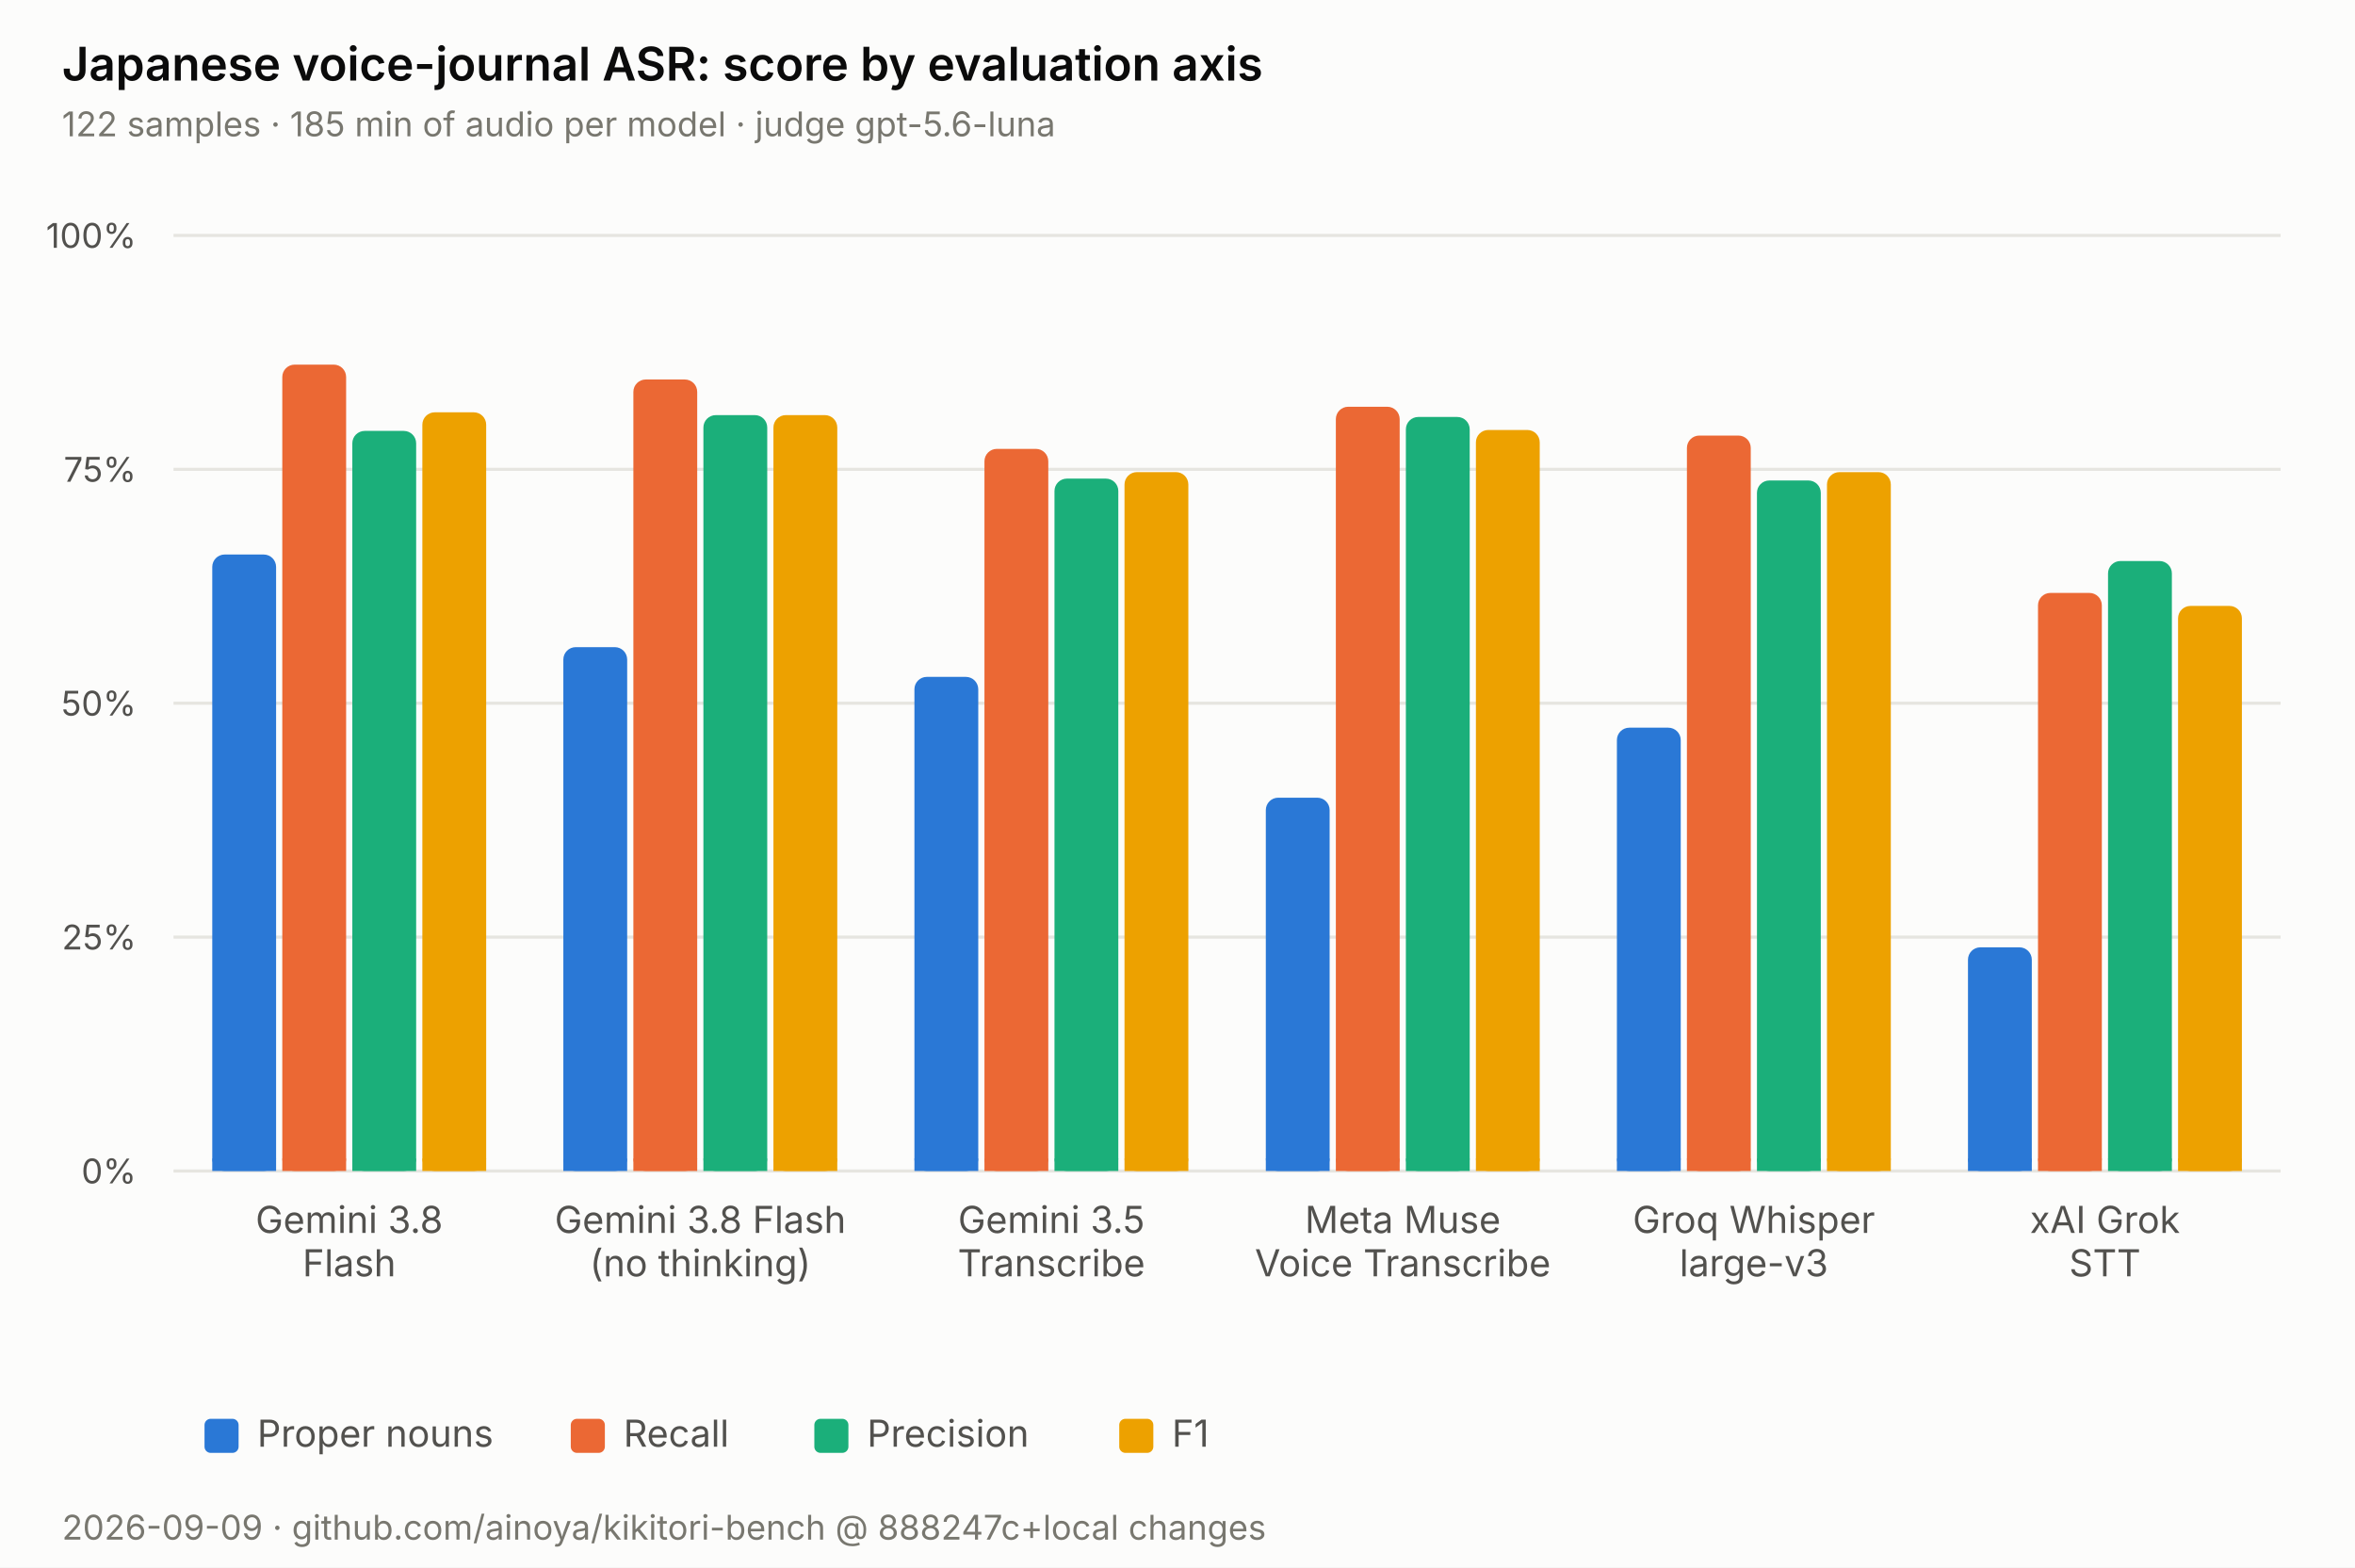
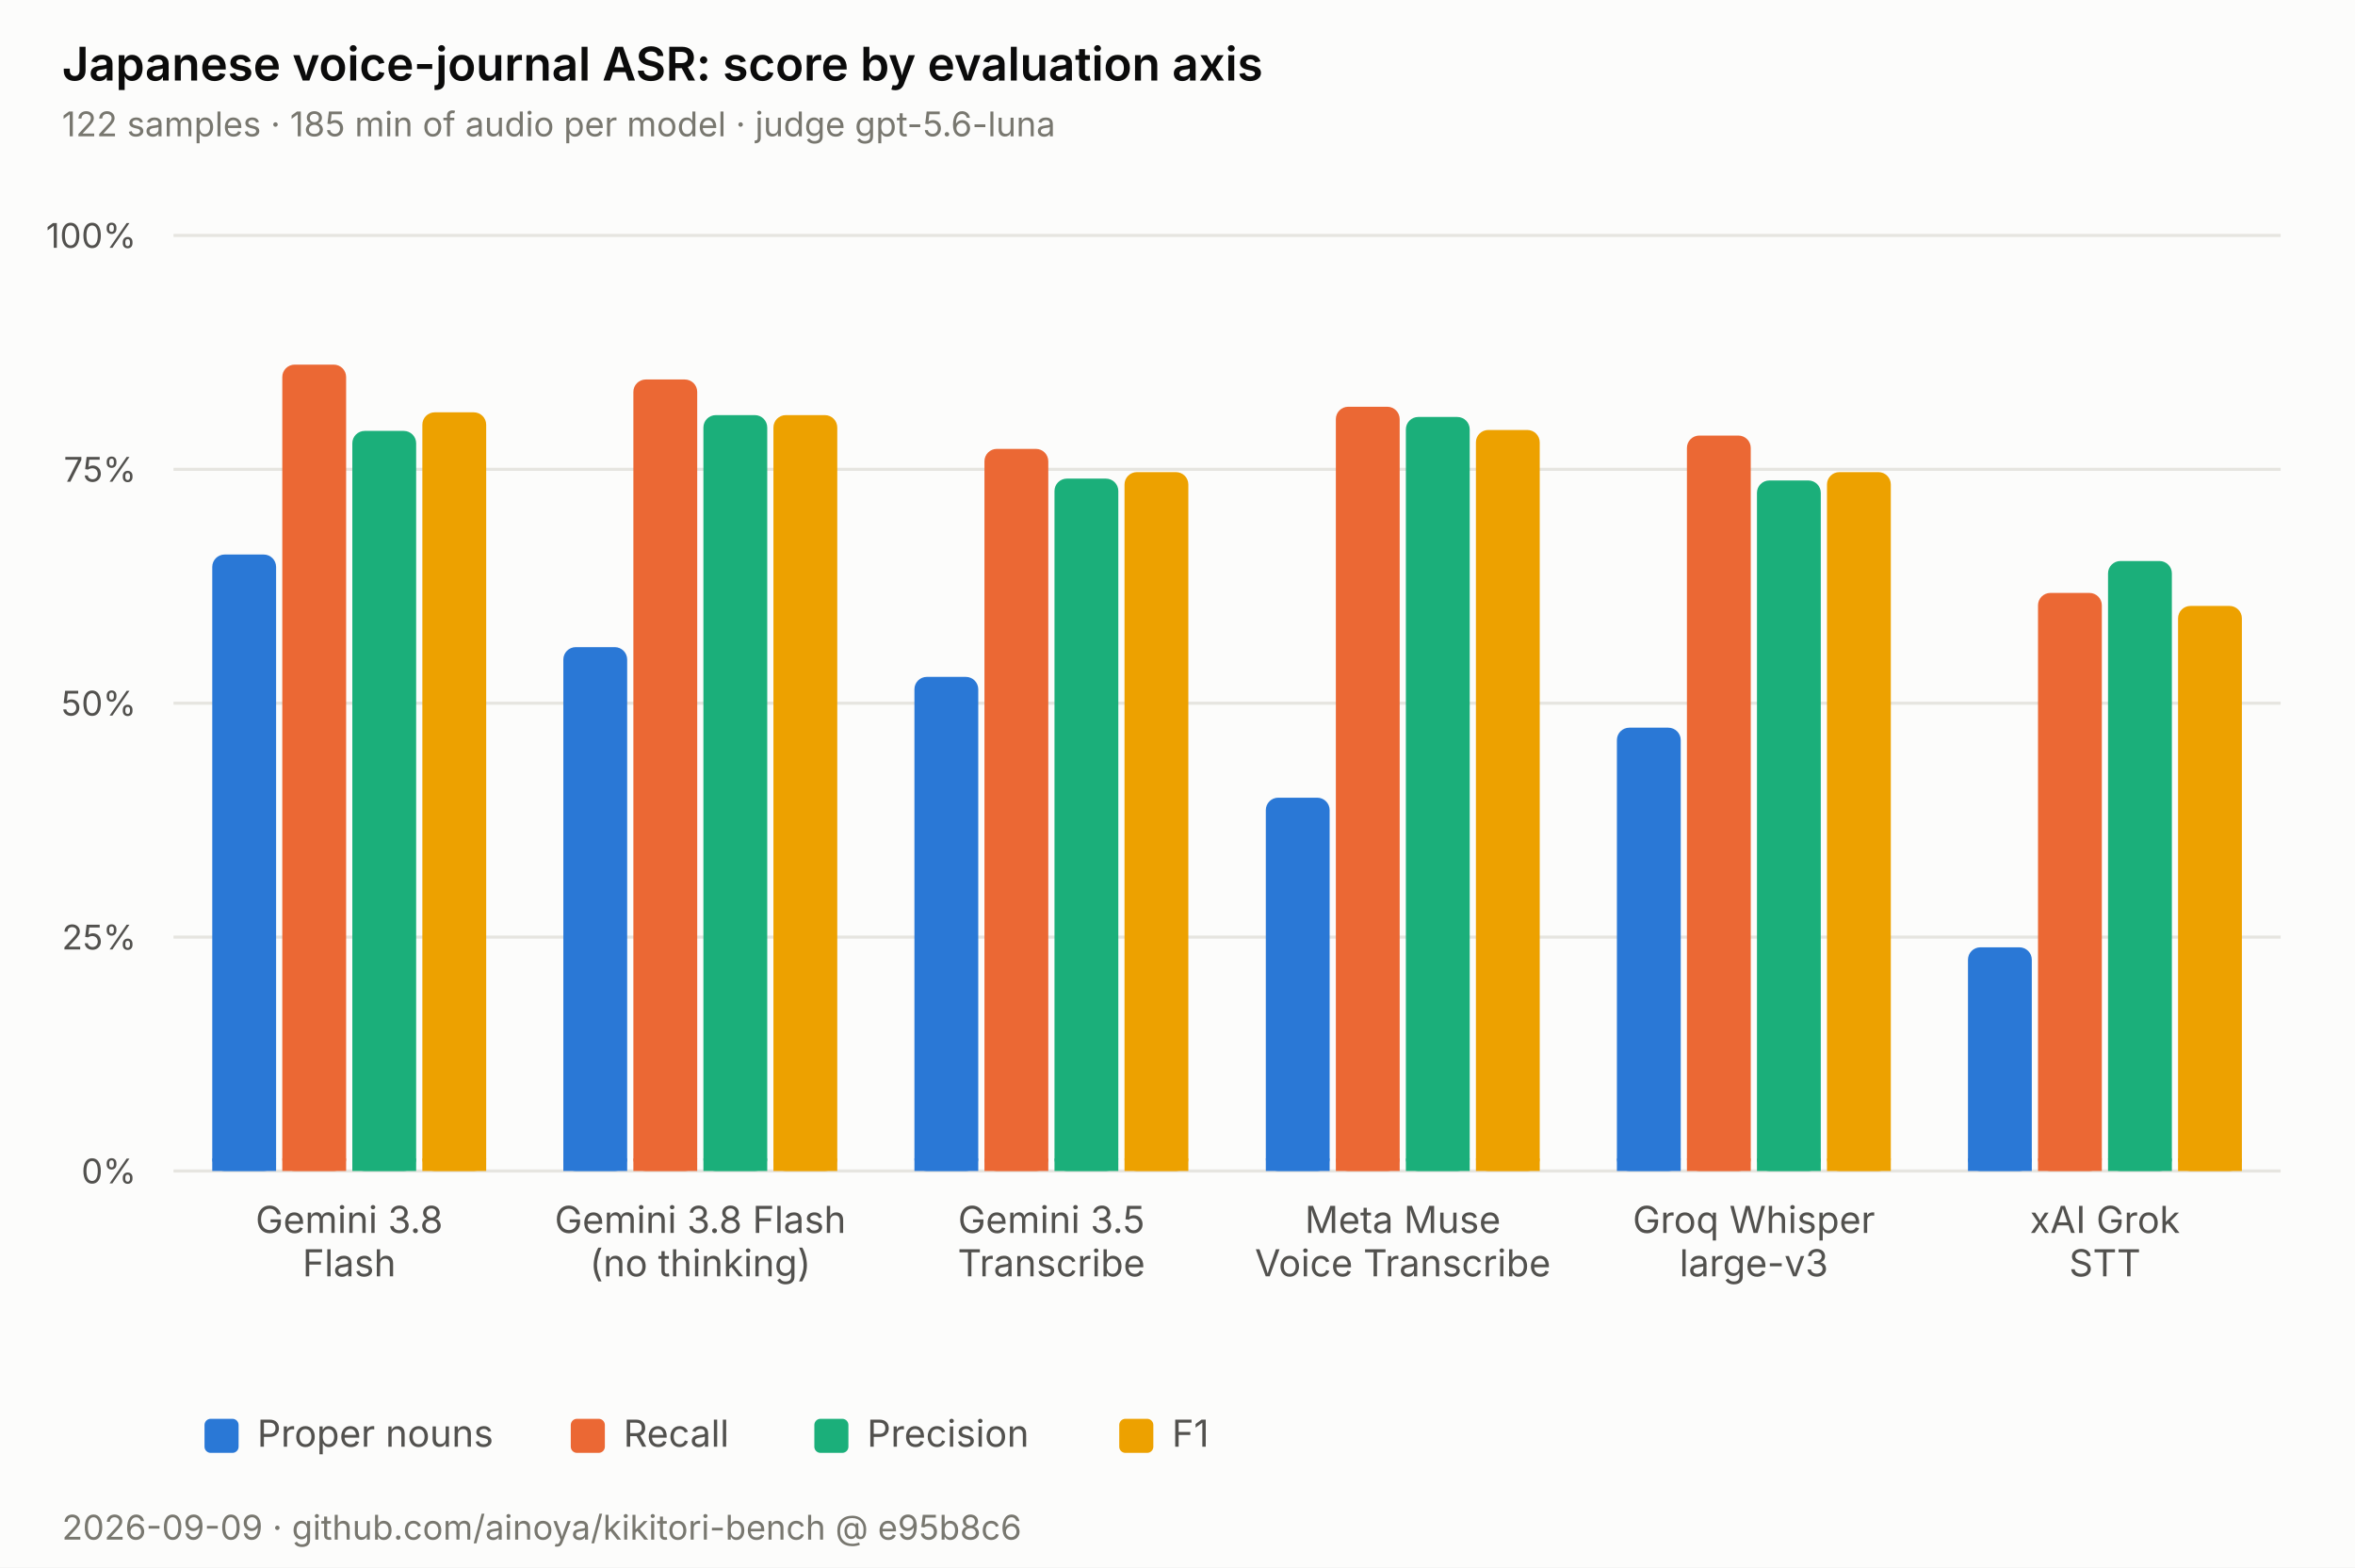
<svg xmlns="http://www.w3.org/2000/svg" viewBox="0 0 760 506" role="img" aria-label="Score by evaluation axis for each model">
  <style>
  .surface { fill: #fcfcfb; }
  .grid line { stroke: #e6e5e0; stroke-width: 1; }
  .axis text, .axis-title, .group-label { fill: #52514e; font-family: -apple-system, BlinkMacSystemFont, "Segoe UI", "Hiragino Sans", sans-serif; }
  .axis text { font-size: 11px; }
  .axis-title, .group-label { font-size: 12px; }
  .frontier { fill: none; stroke: #2a78d6; stroke-width: 2; stroke-dasharray: 5 4; opacity: .85; }
  .hit { fill: transparent; }
  .mark .dot { stroke: #2a78d6; stroke-width: 2; }
  .mark.on .dot { fill: #2a78d6; }
  .mark.off .dot { fill: #fcfcfb; }
  .point-label { fill: #0b0b0b; font-size: 12px; font-weight: 500; font-family: -apple-system, BlinkMacSystemFont, "Segoe UI", "Hiragino Sans", sans-serif; }
  .bar rect { fill: #2a78d6; }
  .bar.s2 rect { fill: #eb6834; }
  .bar.s3 rect { fill: #1baf7a; }
  .bar.s4 rect { fill: #eda100; }
  .chart-title { fill: #0b0b0b; font-size: 15px; font-weight: 600; font-family: -apple-system, BlinkMacSystemFont, "Segoe UI", "Hiragino Sans", sans-serif; }
  .chart-subtitle, .chart-footnote { fill: #78776f; font-size: 11px; font-family: -apple-system, BlinkMacSystemFont, "Segoe UI", "Hiragino Sans", sans-serif; }
  .legend-text { fill: #52514e; font-size: 12px; font-family: -apple-system, BlinkMacSystemFont, "Segoe UI", "Hiragino Sans", sans-serif; }
  @media (prefers-color-scheme: dark) {
    .surface { fill: #1a1a19; }
    .grid line { stroke: #333330; }
    .axis text, .axis-title, .group-label, .legend-text { fill: #c3c2b7; }
    .frontier, .mark .dot { stroke: #3987e5; }
    .mark.on .dot { fill: #3987e5; }
    .mark.off .dot { fill: #1a1a19; }
    .point-label, .chart-title { fill: #ffffff; }
    .chart-subtitle, .chart-footnote { fill: #96958c; }
    .bar rect { fill: #3987e5; }
    .bar.s2 rect { fill: #d95926; }
    .bar.s3 rect { fill: #199e70; }
    .bar.s4 rect { fill: #c98500; }
  }
</style>
  <rect class="surface" x="0" y="0" width="100%" height="100%" />
  <text class="chart-title" x="20" y="26">Japanese voice-journal ASR: score by evaluation axis</text>
  <text class="chart-subtitle" x="20" y="44">122 samples · 185 min of audio per model · judge gpt-5.6-luna</text>
  <g transform="translate(0 52)">
    <g class="grid">
      <line x1="56" y1="326.0" x2="736" y2="326.0" />
      <line x1="56" y1="250.5" x2="736" y2="250.5" />
      <line x1="56" y1="175.0" x2="736" y2="175.0" />
      <line x1="56" y1="99.5" x2="736" y2="99.5" />
      <line x1="56" y1="24.0" x2="736" y2="24.0" />
    </g>
    <g class="axis">
      <text x="44" y="330.0" text-anchor="end">0%</text>
      <text x="44" y="254.5" text-anchor="end">25%</text>
      <text x="44" y="179.0" text-anchor="end">50%</text>
      <text x="44" y="103.5" text-anchor="end">75%</text>
      <text x="44" y="28.0" text-anchor="end">100%</text>
    </g>
    <g class="group">
      <g class="bar s1" tabindex="0">
        <rect x="68.5" y="127.0" width="20.6" height="199.0" rx="4" />
        <rect class="foot" x="68.5" y="322.0" width="20.6" height="4" />
      </g>
      <g class="bar s2" tabindex="0">
        <rect x="91.1" y="65.7" width="20.6" height="260.3" rx="4" />
        <rect class="foot" x="91.1" y="322.0" width="20.6" height="4" />
      </g>
      <g class="bar s3" tabindex="0">
        <rect x="113.7" y="87.1" width="20.6" height="238.9" rx="4" />
        <rect class="foot" x="113.7" y="322.0" width="20.6" height="4" />
      </g>
      <g class="bar s4" tabindex="0">
        <rect x="136.3" y="81.1" width="20.6" height="244.9" rx="4" />
        <rect class="foot" x="136.3" y="322.0" width="20.6" height="4" />
      </g>
      <text class="group-label" x="112.7" y="346" text-anchor="middle">Gemini 3.8<tspan x="112.7" dy="14">Flash</tspan>
      </text>
    </g>
    <g class="group">
      <g class="bar s1" tabindex="0">
        <rect x="181.8" y="156.9" width="20.6" height="169.1" rx="4" />
        <rect class="foot" x="181.8" y="322.0" width="20.6" height="4" />
      </g>
      <g class="bar s2" tabindex="0">
        <rect x="204.4" y="70.5" width="20.6" height="255.5" rx="4" />
        <rect class="foot" x="204.4" y="322.0" width="20.6" height="4" />
      </g>
      <g class="bar s3" tabindex="0">
        <rect x="227.0" y="82.0" width="20.6" height="244.0" rx="4" />
        <rect class="foot" x="227.0" y="322.0" width="20.6" height="4" />
      </g>
      <g class="bar s4" tabindex="0">
        <rect x="249.6" y="82.0" width="20.6" height="244.0" rx="4" />
        <rect class="foot" x="249.6" y="322.0" width="20.6" height="4" />
      </g>
      <text class="group-label" x="226.0" y="346" text-anchor="middle">Gemini 3.8 Flash<tspan x="226.0" dy="14">(no thinking)</tspan>
      </text>
    </g>
    <g class="group">
      <g class="bar s1" tabindex="0">
        <rect x="295.1" y="166.5" width="20.6" height="159.5" rx="4" />
        <rect class="foot" x="295.1" y="322.0" width="20.6" height="4" />
      </g>
      <g class="bar s2" tabindex="0">
        <rect x="317.7" y="92.9" width="20.6" height="233.1" rx="4" />
        <rect class="foot" x="317.7" y="322.0" width="20.6" height="4" />
      </g>
      <g class="bar s3" tabindex="0">
        <rect x="340.3" y="102.5" width="20.6" height="223.5" rx="4" />
        <rect class="foot" x="340.3" y="322.0" width="20.6" height="4" />
      </g>
      <g class="bar s4" tabindex="0">
        <rect x="362.9" y="100.4" width="20.6" height="225.6" rx="4" />
        <rect class="foot" x="362.9" y="322.0" width="20.6" height="4" />
      </g>
      <text class="group-label" x="339.3" y="346" text-anchor="middle">Gemini 3.5<tspan x="339.3" dy="14">Transcribe</tspan>
      </text>
    </g>
    <g class="group">
      <g class="bar s1" tabindex="0">
        <rect x="408.5" y="205.5" width="20.6" height="120.5" rx="4" />
        <rect class="foot" x="408.5" y="322.0" width="20.6" height="4" />
      </g>
      <g class="bar s2" tabindex="0">
        <rect x="431.1" y="79.3" width="20.6" height="246.7" rx="4" />
        <rect class="foot" x="431.1" y="322.0" width="20.6" height="4" />
      </g>
      <g class="bar s3" tabindex="0">
        <rect x="453.7" y="82.6" width="20.6" height="243.4" rx="4" />
        <rect class="foot" x="453.7" y="322.0" width="20.6" height="4" />
      </g>
      <g class="bar s4" tabindex="0">
        <rect x="476.3" y="86.8" width="20.6" height="239.2" rx="4" />
        <rect class="foot" x="476.3" y="322.0" width="20.6" height="4" />
      </g>
      <text class="group-label" x="452.7" y="346" text-anchor="middle">Meta Muse<tspan x="452.7" dy="14">Voice Transcribe</tspan>
      </text>
    </g>
    <g class="group">
      <g class="bar s1" tabindex="0">
        <rect x="521.8" y="182.9" width="20.6" height="143.1" rx="4" />
        <rect class="foot" x="521.8" y="322.0" width="20.6" height="4" />
      </g>
      <g class="bar s2" tabindex="0">
        <rect x="544.4" y="88.6" width="20.6" height="237.4" rx="4" />
        <rect class="foot" x="544.4" y="322.0" width="20.6" height="4" />
      </g>
      <g class="bar s3" tabindex="0">
        <rect x="567.0" y="103.1" width="20.6" height="222.9" rx="4" />
        <rect class="foot" x="567.0" y="322.0" width="20.6" height="4" />
      </g>
      <g class="bar s4" tabindex="0">
        <rect x="589.6" y="100.4" width="20.6" height="225.6" rx="4" />
        <rect class="foot" x="589.6" y="322.0" width="20.6" height="4" />
      </g>
      <text class="group-label" x="566.0" y="346" text-anchor="middle">Groq Whisper<tspan x="566.0" dy="14">large-v3</tspan>
      </text>
    </g>
    <g class="group">
      <g class="bar s1" tabindex="0">
        <rect x="635.1" y="253.8" width="20.6" height="72.2" rx="4" />
        <rect class="foot" x="635.1" y="322.0" width="20.6" height="4" />
      </g>
      <g class="bar s2" tabindex="0">
        <rect x="657.7" y="139.4" width="20.6" height="186.6" rx="4" />
        <rect class="foot" x="657.7" y="322.0" width="20.6" height="4" />
      </g>
      <g class="bar s3" tabindex="0">
        <rect x="680.3" y="129.1" width="20.6" height="196.9" rx="4" />
        <rect class="foot" x="680.3" y="322.0" width="20.6" height="4" />
      </g>
      <g class="bar s4" tabindex="0">
        <rect x="702.9" y="143.6" width="20.6" height="182.4" rx="4" />
        <rect class="foot" x="702.9" y="322.0" width="20.6" height="4" />
      </g>
      <text class="group-label" x="679.3" y="346" text-anchor="middle">xAI Grok<tspan x="679.3" dy="14">STT</tspan>
      </text>
    </g>
    <g class="bar s1">
      <rect x="66" y="406" width="11" height="11" rx="2" />
    </g>
    <text class="legend-text" x="83" y="415">Proper nouns</text>
    <g class="bar s2">
      <rect x="184.2" y="406" width="11" height="11" rx="2" />
    </g>
    <text class="legend-text" x="201.2" y="415">Recall</text>
    <g class="bar s3">
      <rect x="262.8" y="406" width="11" height="11" rx="2" />
    </g>
    <text class="legend-text" x="279.8" y="415">Precision</text>
    <g class="bar s4">
      <rect x="361.2" y="406" width="11" height="11" rx="2" />
    </g>
    <text class="legend-text" x="378.2" y="415">F1</text>
  </g>
-   <text class="chart-footnote" x="20" y="497">2026-09-09 · github.com/ainoya/kikitori-bench @ 888247c+local changes</text>
+   <text class="chart-footnote" x="20" y="497">2026-09-09 · github.com/ainoya/kikitori-bench @ e95b8c6</text>
</svg>
